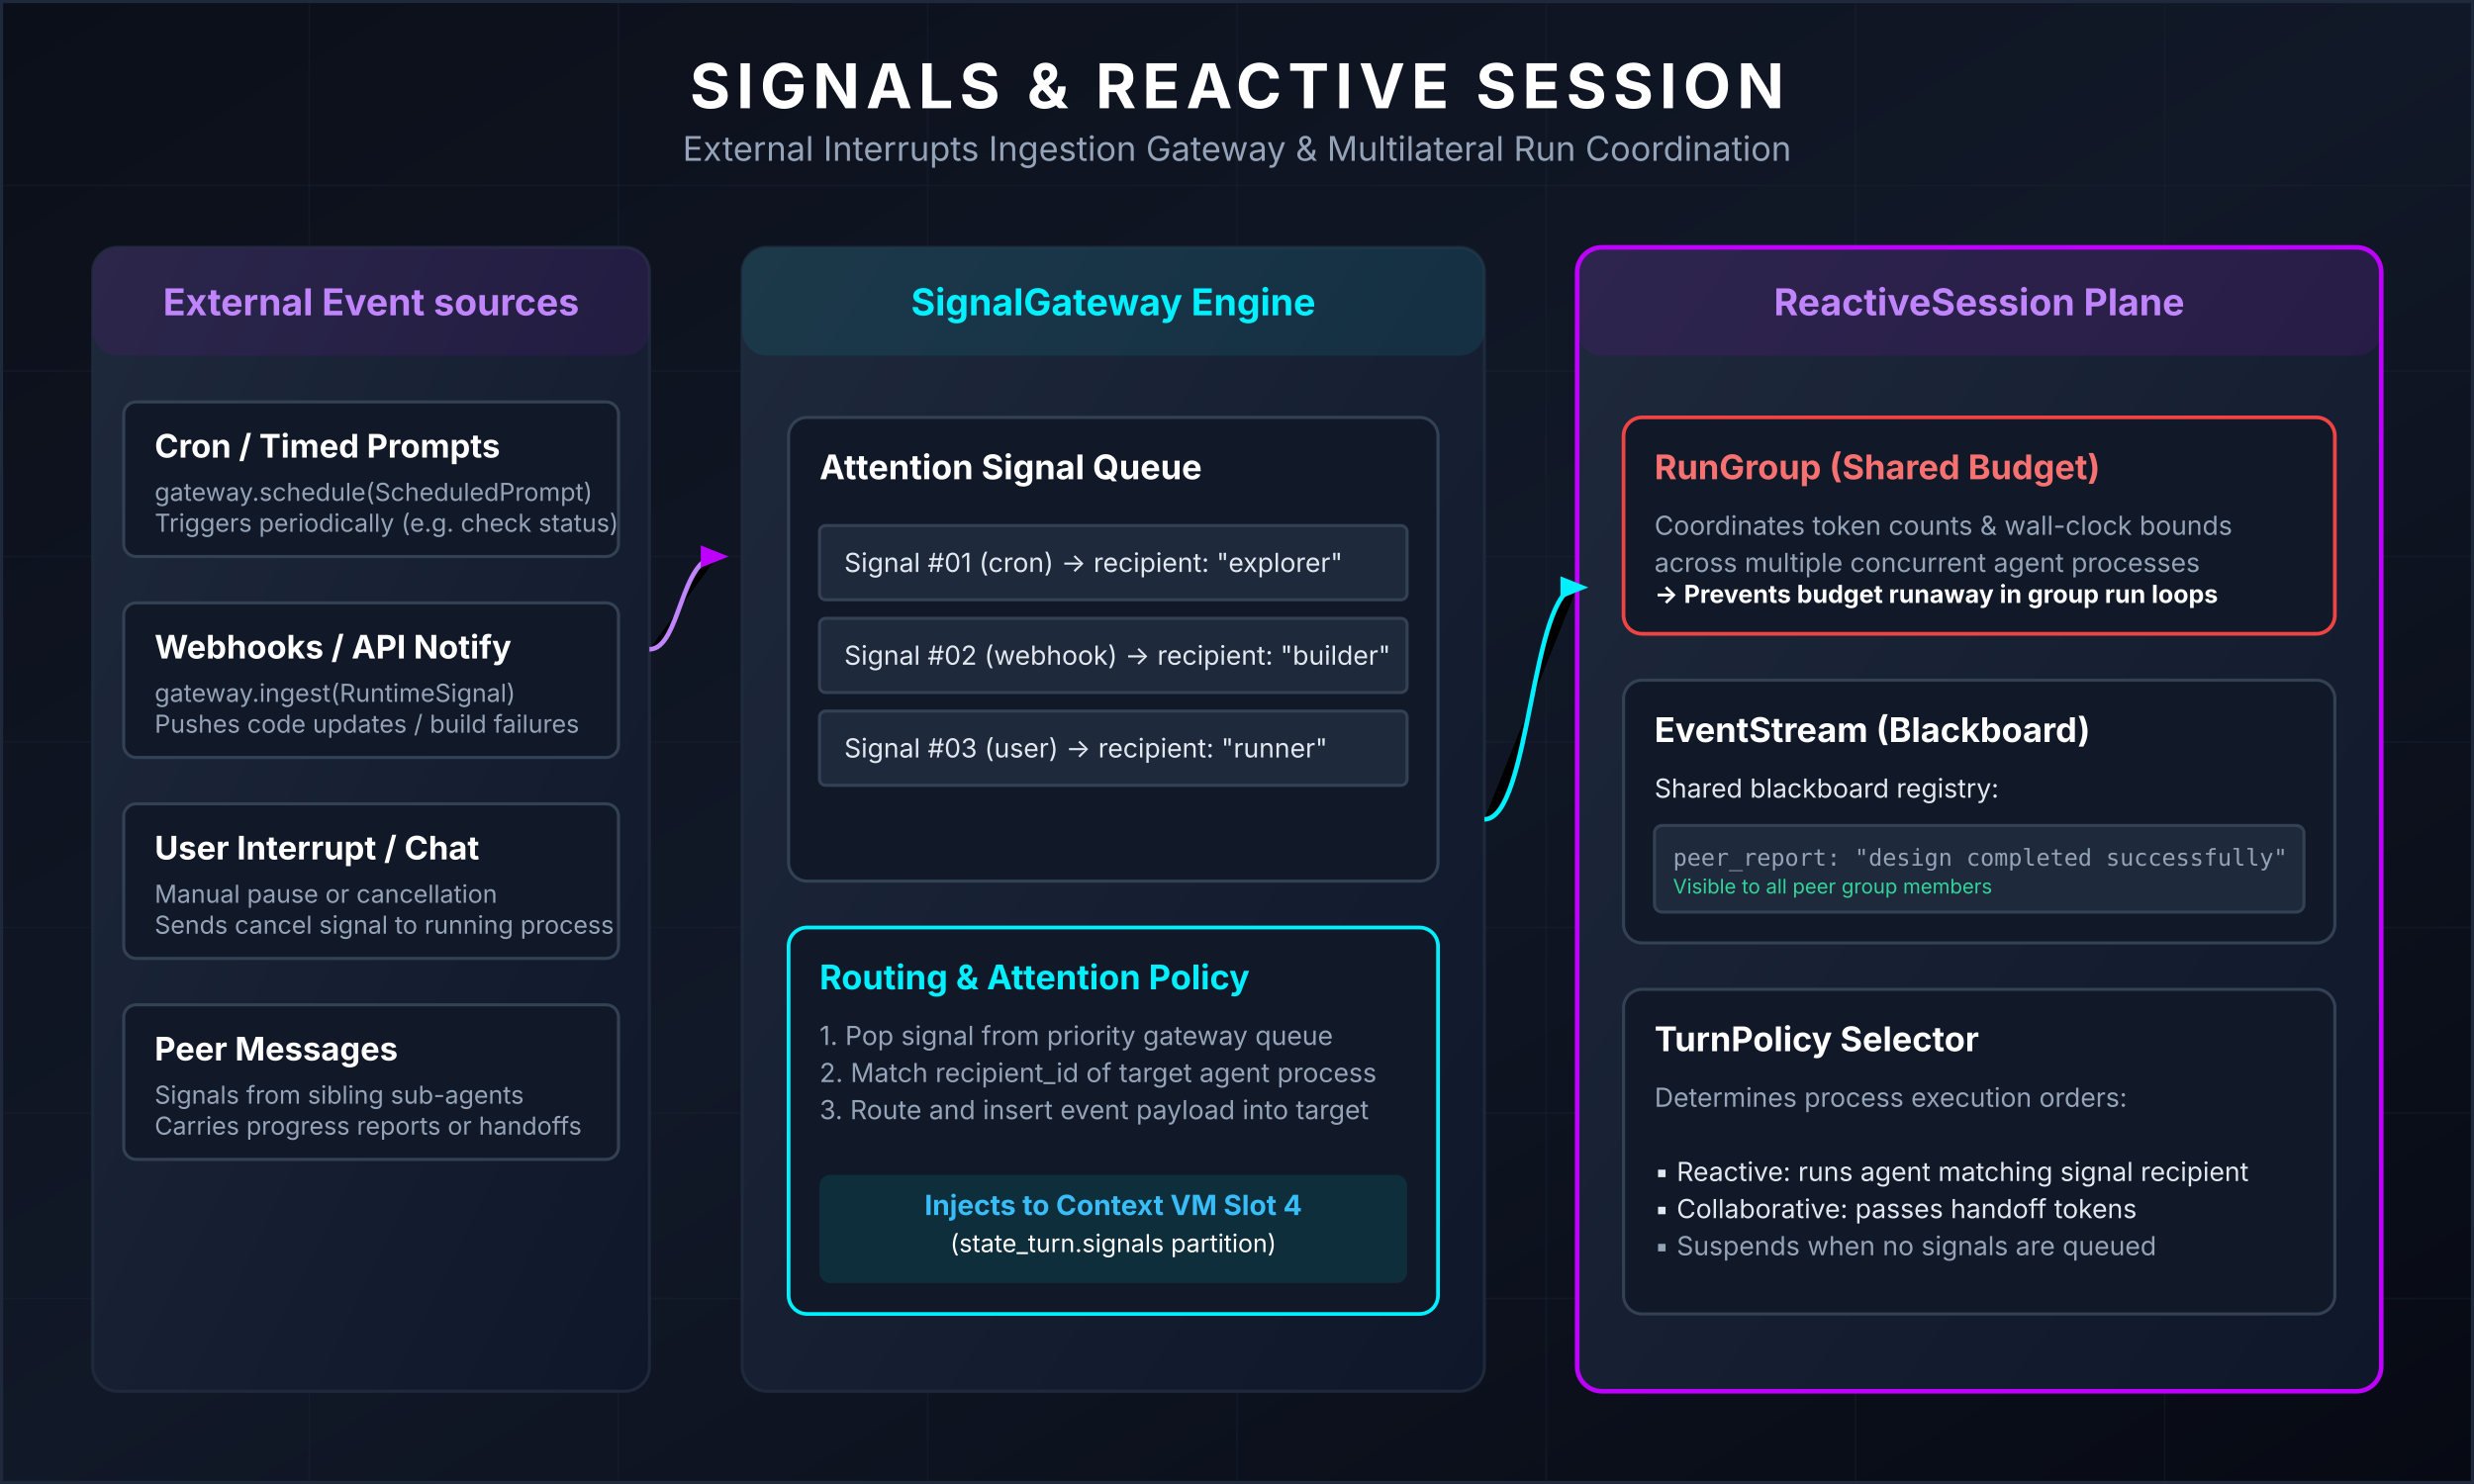
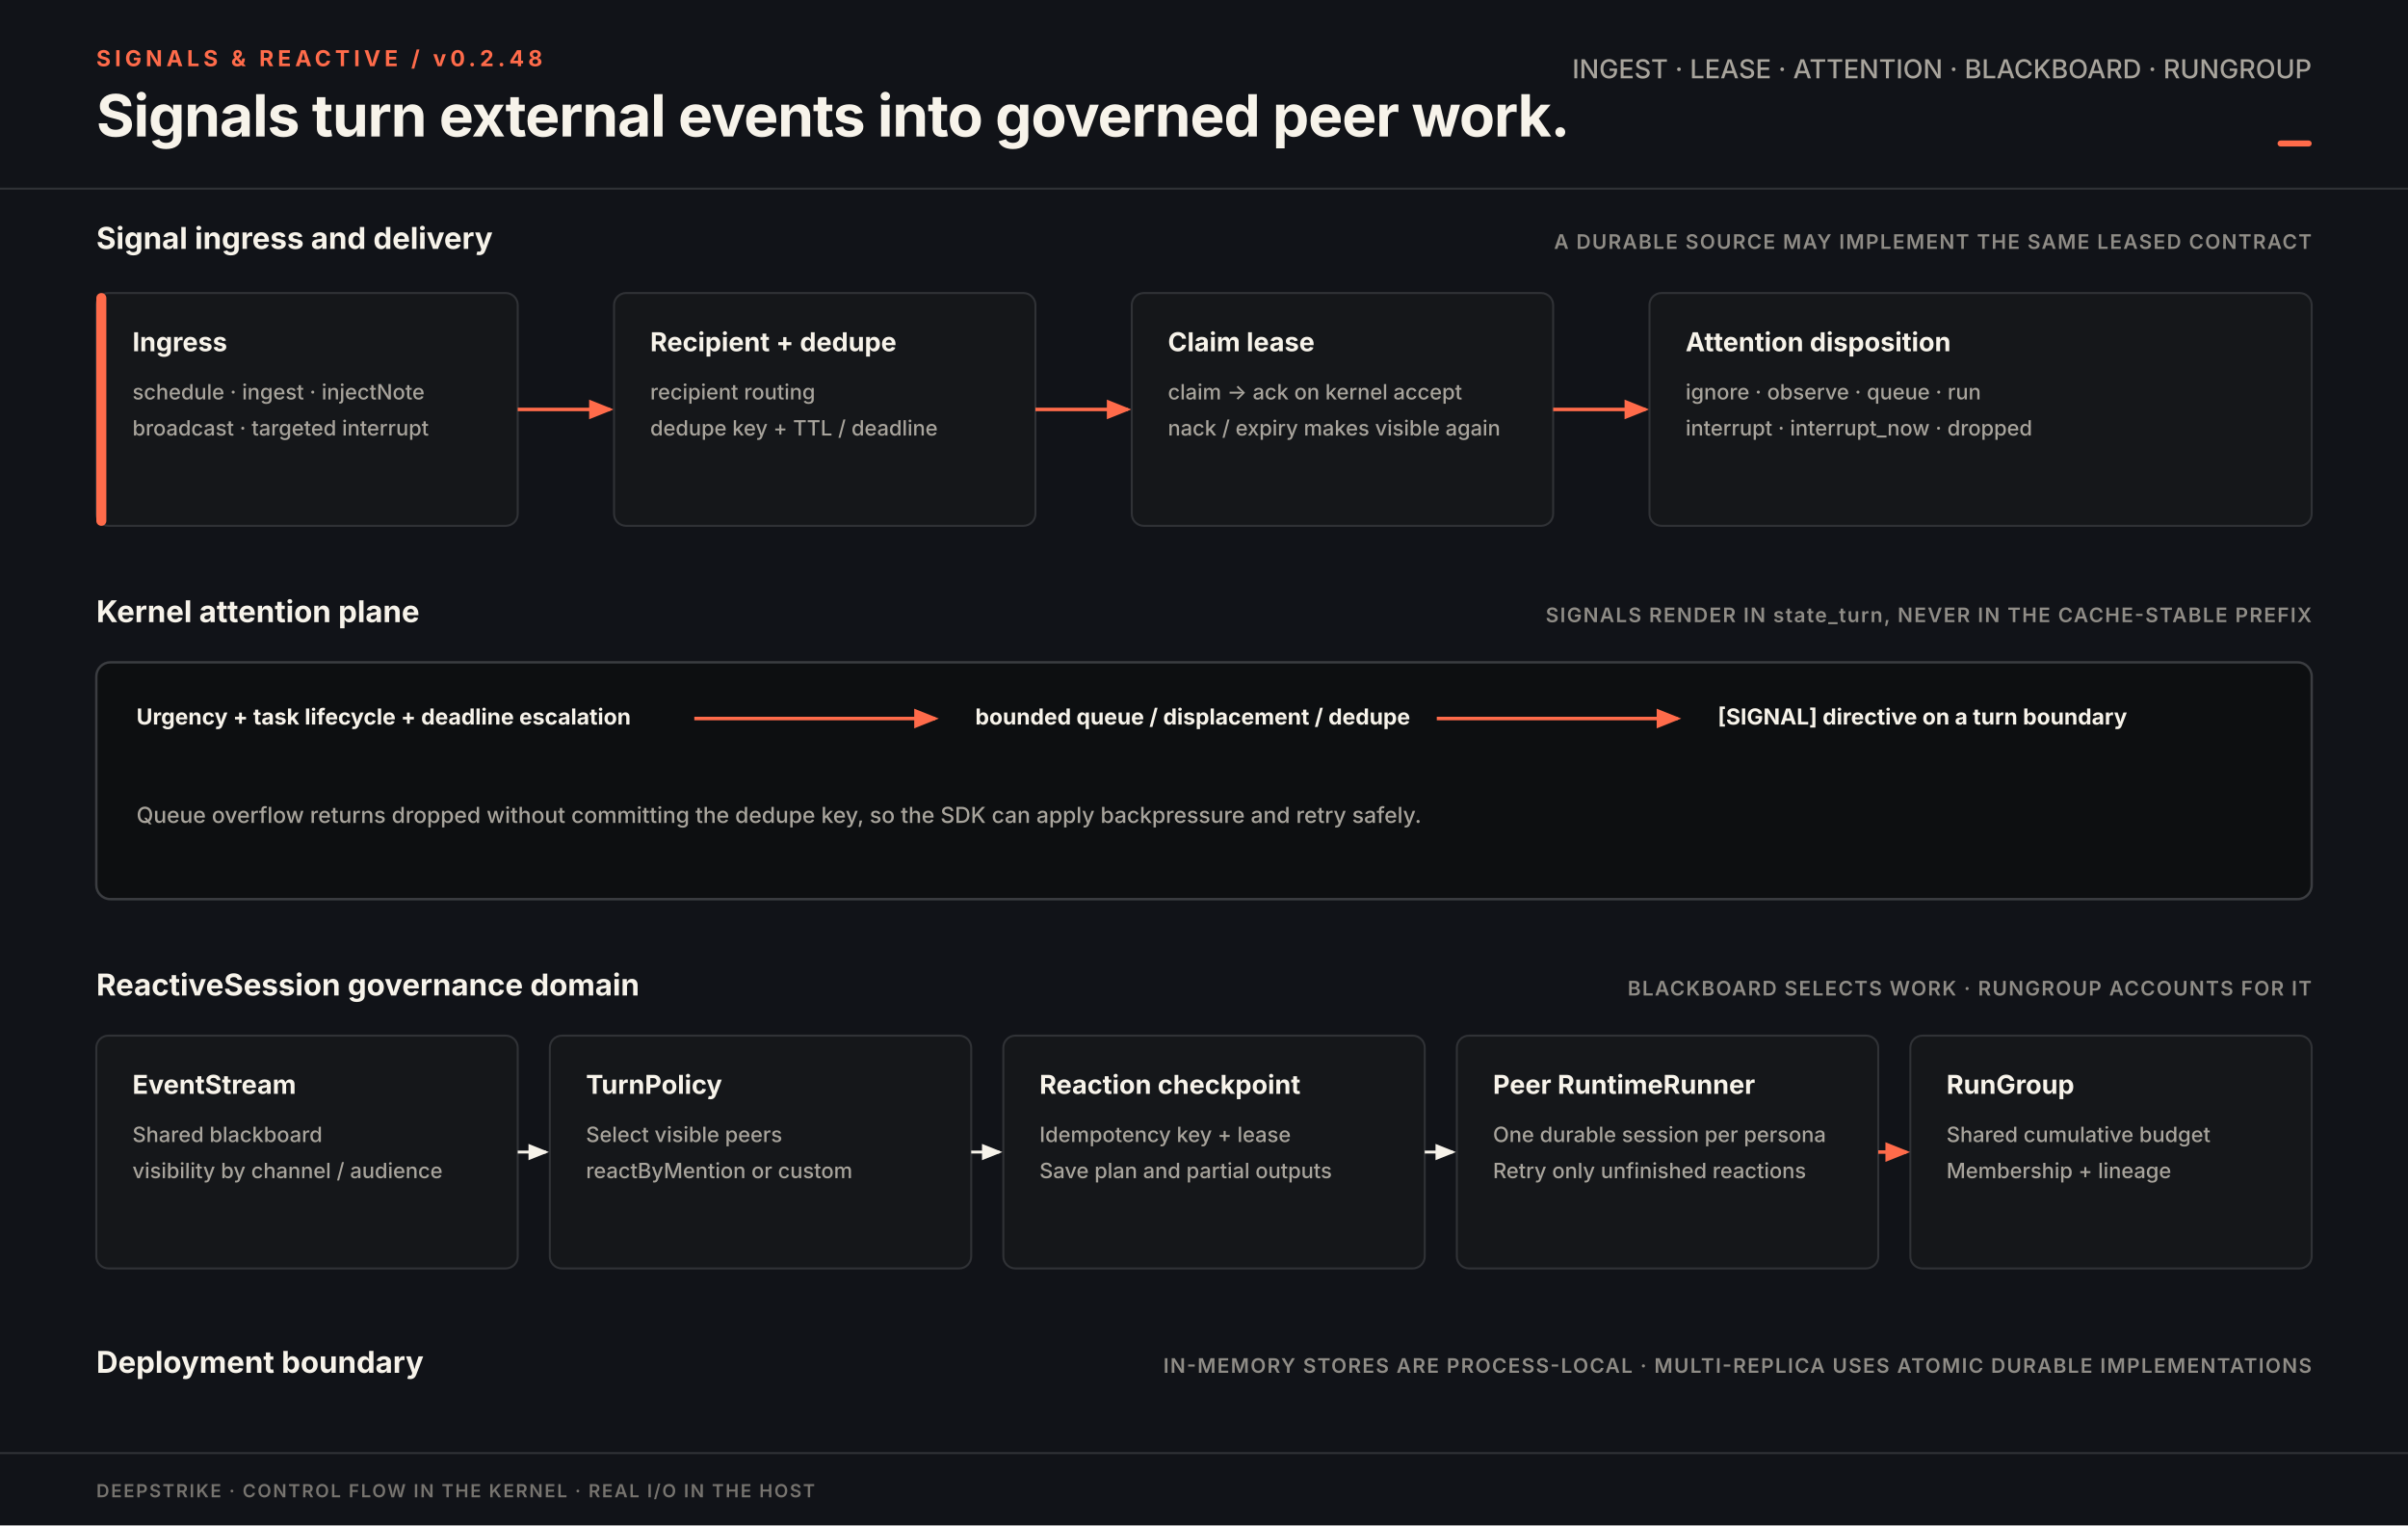
- <svg xmlns="http://www.w3.org/2000/svg" viewBox="0 0 800 480" width="100%" height="100%" style="background-color: #0b0f19; font-family: system-ui, -apple-system, sans-serif;">
+ <svg xmlns="http://www.w3.org/2000/svg" viewBox="0 0 1200 760" role="img" aria-labelledby="title desc">
  <defs>
-     <linearGradient id="bgGrad" x1="0%" y1="0%" x2="100%" y2="100%">
-       <stop offset="0%" stop-color="#0b0f19" />
-       <stop offset="50%" stop-color="#111827" />
-       <stop offset="100%" stop-color="#070a13" />
-     </linearGradient>
-     <linearGradient id="boxGrad" x1="0%" y1="0%" x2="100%" y2="100%">
-       <stop offset="0%" stop-color="#1e293b" />
-       <stop offset="100%" stop-color="#0f172a" />
-     </linearGradient>
-     <marker id="arrow" viewBox="0 0 10 10" refX="6" refY="5" markerWidth="6" markerHeight="6" orient="auto-start-reverse">
-       <path d="M 0 1 L 10 5 L 0 9 z" fill="#00f0ff" />
+     <marker id="arrow-ivory" viewBox="0 0 10 10" refX="8.5" refY="5" markerWidth="7" markerHeight="7" orient="auto">
+       <path d="M0 1 10 5 0 9Z" fill="#F7F3EA" />
    </marker>
-     <marker id="arrowPurple" viewBox="0 0 10 10" refX="6" refY="5" markerWidth="6" markerHeight="6" orient="auto-start-reverse">
-       <path d="M 0 1 L 10 5 L 0 9 z" fill="#bd00ff" />
+     <marker id="arrow-coral" viewBox="0 0 10 10" refX="8.5" refY="5" markerWidth="7" markerHeight="7" orient="auto">
+       <path d="M0 1 10 5 0 9Z" fill="#FF6B4A" />
    </marker>
+     <style>
+       text { font-family: Inter, ui-sans-serif, system-ui, -apple-system, "Segoe UI", "Noto Sans CJK SC", sans-serif; }
+       .eyebrow { fill:#FF6B4A; font-size:11px; font-weight:700; letter-spacing:2px; }
+       .title { fill:#F7F3EA; font-size:29px; font-weight:700; letter-spacing:-.45px; }
+       .subtitle { fill:#A8A49C; font-size:13px; font-weight:450; }
+       .section-title { fill:#F7F3EA; font-size:15px; font-weight:700; }
+       .section-note { fill:#8F8C86; font-size:10px; font-weight:600; letter-spacing:.65px; }
+       .card-title { fill:#F7F3EA; font-size:13px; font-weight:650; }
+       .card-text { fill:#A8A49C; font-size:10.5px; font-weight:450; }
+       .body { fill:#A8A49C; font-size:11px; font-weight:450; }
+       .label { fill:#F7F3EA; font-size:11px; font-weight:650; }
+       .micro { fill:#8F8C86; font-size:9.5px; font-weight:650; letter-spacing:.55px; }
+       .pill-text { fill:#111318; font-size:9px; font-weight:750; letter-spacing:.5px; }
+       .footer { fill:#77746F; font-size:9px; font-weight:600; letter-spacing:.8px; }
+       .panel { fill:#15171A; stroke:#303236; stroke-width:1; }
+       .panel-strong { fill:#191A1D; stroke:#F7F3EA; stroke-width:1.15; }
+       .kernel { fill:#0D0F11; stroke:#3B3D41; stroke-width:1.2; }
+       .soft { fill:#121316; stroke:#26282C; stroke-width:1; }
+       .accent-fill { fill:#FF6B4A; }
+       .pill.coral { fill:#FF6B4A; }
+       .pill.ivory { fill:#F7F3EA; }
+       .pill.muted { fill:#8F8C86; }
+       .rule { fill:none; stroke:#303236; stroke-width:1; }
+       .rule-coral { fill:none; stroke:#FF6B4A; stroke-width:1.2; }
+       .flow { fill:none; stroke:#F7F3EA; stroke-width:1.45; marker-end:url(#arrow-ivory); }
+       .flow-coral { stroke:#FF6B4A; stroke-width:1.75; marker-end:url(#arrow-coral); }
+       .flow-dash { stroke-dasharray:5 5; }
+     </style>
  </defs>
-   <rect width="800" height="480" fill="url(#bgGrad)" />
-   <rect width="800" height="480" fill="none" stroke="#1e293b" stroke-width="2" />
-   <path d="M 0 60 L 800 60 M 0 120 L 800 120 M 0 180 L 800 180 M 0 240 L 800 240 M 0 300 L 800 300 M 0 360 L 800 360 M 0 420 L 800 420" stroke="#1e293b" stroke-width="0.5" opacity="0.3" />
-   <path d="M 100 0 L 100 480 M 200 0 L 200 480 M 300 0 L 300 480 M 400 0 L 400 480 M 500 0 L 500 480 M 600 0 L 600 480 M 700 0 L 700 480" stroke="#1e293b" stroke-width="0.5" opacity="0.3" />
-   <text x="400" y="35" text-anchor="middle" fill="#ffffff" font-size="20" font-weight="700" letter-spacing="2">SIGNALS &amp; REACTIVE SESSION</text>
-   <text x="400" y="52" text-anchor="middle" fill="#94a3b8" font-size="11">External Interrupts Ingestion Gateway &amp; Multilateral Run Coordination</text>
-   <g transform="translate(30, 80)">
-     <rect width="180" height="370" rx="8" fill="url(#boxGrad)" stroke="#1e293b" />
-     <rect width="180" height="35" rx="8" fill="#bd00ff" opacity="0.08" />
-     <text x="90" y="22" text-anchor="middle" fill="#c084fc" font-size="12" font-weight="bold">External Event sources</text>
-     <g transform="translate(10, 50)">
-       <rect width="160" height="50" rx="4" fill="#111827" stroke="#334155" />
-       <text x="10" y="18" fill="#ffffff" font-size="10.5" font-weight="bold">Cron / Timed Prompts</text>
-       <text x="10" y="32" fill="#94a3b8" font-size="8">gateway.schedule(ScheduledPrompt)</text>
-       <text x="10" y="42" fill="#94a3b8" font-size="8">Triggers periodically (e.g. check status)</text>
-     </g>
-     <g transform="translate(10, 115)">
-       <rect width="160" height="50" rx="4" fill="#111827" stroke="#334155" />
-       <text x="10" y="18" fill="#ffffff" font-size="10.5" font-weight="bold">Webhooks / API Notify</text>
-       <text x="10" y="32" fill="#94a3b8" font-size="8">gateway.ingest(RuntimeSignal)</text>
-       <text x="10" y="42" fill="#94a3b8" font-size="8">Pushes code updates / build failures</text>
-     </g>
-     <g transform="translate(10, 180)">
-       <rect width="160" height="50" rx="4" fill="#111827" stroke="#334155" />
-       <text x="10" y="18" fill="#ffffff" font-size="10.5" font-weight="bold">User Interrupt / Chat</text>
-       <text x="10" y="32" fill="#94a3b8" font-size="8">Manual pause or cancellation</text>
-       <text x="10" y="42" fill="#94a3b8" font-size="8">Sends cancel signal to running process</text>
-     </g>
-     <g transform="translate(10, 245)">
-       <rect width="160" height="50" rx="4" fill="#111827" stroke="#334155" />
-       <text x="10" y="18" fill="#ffffff" font-size="10.5" font-weight="bold">Peer Messages</text>
-       <text x="10" y="32" fill="#94a3b8" font-size="8">Signals from sibling sub-agents</text>
-       <text x="10" y="42" fill="#94a3b8" font-size="8">Carries progress reports or handoffs</text>
-     </g>
+   <rect width="1200" height="760" fill="#111318" />
+   <path d="M0 94H1200M0 724H1200" class="rule" />
+   <text x="48" y="33" class="eyebrow" text-anchor="start">SIGNALS &amp; REACTIVE / v0.2.48</text>
+   <text x="48" y="68" class="title" text-anchor="start">Signals turn external events into governed peer work.</text>
+   <text x="1152" y="39" class="subtitle" text-anchor="end">INGEST · LEASE · ATTENTION · BLACKBOARD · RUNGROUP</text>
+   <rect x="1135" y="70" width="17" height="3" rx="1.5" class="accent-fill" />
+   <text x="48" y="124" class="section-title" text-anchor="start">Signal ingress and delivery</text>
+   <text x="1152" y="124" class="section-note" text-anchor="end">A DURABLE SOURCE MAY IMPLEMENT THE SAME LEASED CONTRACT</text>
+   <g>
+     <rect x="48" y="146" width="210" height="116" rx="6" class="panel" />
+     <rect x="48" y="146" width="5" height="116" rx="2.5" class="accent-fill" />
+     <text x="66" y="175" class="card-title" text-anchor="start">Ingress</text>
+     <text x="66" y="199" class="card-text" text-anchor="start">schedule · ingest · injectNote</text>
+     <text x="66" y="217" class="card-text" text-anchor="start">broadcast · targeted interrupt</text>
  </g>
-   <g transform="translate(240, 80)">
-     <rect width="240" height="370" rx="8" fill="url(#boxGrad)" stroke="#1e293b" />
-     <rect width="240" height="35" rx="8" fill="#00f0ff" opacity="0.08" />
-     <text x="120" y="22" text-anchor="middle" fill="#00f0ff" font-size="12" font-weight="bold">SignalGateway Engine</text>
-     <g transform="translate(15, 55)">
-       <rect width="210" height="150" rx="6" fill="#111827" stroke="#334155" />
-       <text x="10" y="20" fill="#ffffff" font-size="11" font-weight="bold">Attention Signal Queue</text>
-       <g transform="translate(10, 35)">
-         <rect width="190" height="24" rx="2" fill="#1e293b" stroke="#334155" />
-         <text x="8" y="15" fill="#e2e8f0" font-size="8.5">Signal #01 (cron)  → recipient: "explorer"</text>
-       </g>
-       <g transform="translate(10, 65)">
-         <rect width="190" height="24" rx="2" fill="#1e293b" stroke="#334155" />
-         <text x="8" y="15" fill="#e2e8f0" font-size="8.5">Signal #02 (webhook) → recipient: "builder"</text>
-       </g>
-       <g transform="translate(10, 95)">
-         <rect width="190" height="24" rx="2" fill="#1e293b" stroke="#334155" />
-         <text x="8" y="15" fill="#e2e8f0" font-size="8.5">Signal #03 (user)    → recipient: "runner"</text>
-       </g>
-     </g>
-     <g transform="translate(15, 220)">
-       <rect width="210" height="125" rx="6" fill="#111827" stroke="#00f0ff" stroke-width="1.2" />
-       <text x="10" y="20" fill="#00f0ff" font-size="11" font-weight="bold">Routing &amp; Attention Policy</text>
-       <text x="10" y="38" fill="#94a3b8" font-size="8.5">1. Pop signal from priority gateway queue</text>
-       <text x="10" y="50" fill="#94a3b8" font-size="8.5">2. Match recipient_id of target agent process</text>
-       <text x="10" y="62" fill="#94a3b8" font-size="8.5">3. Route and insert event payload into target</text>
-       <rect x="10" y="80" width="190" height="35" rx="3.5" fill="#00f0ff" opacity="0.1" />
-       <text x="105" y="93" text-anchor="middle" fill="#38bdf8" font-size="9" font-weight="bold">Injects to Context VM Slot 4</text>
-       <text x="105" y="105" text-anchor="middle" fill="#ffffff" font-size="8">(state_turn.signals partition)</text>
-     </g>
+   <path d="M258 204H304" class="flow flow-coral" />
+   <g>
+     <rect x="306" y="146" width="210" height="116" rx="6" class="panel" />
+     <text x="324" y="175" class="card-title" text-anchor="start">Recipient + dedupe</text>
+     <text x="324" y="199" class="card-text" text-anchor="start">recipient routing</text>
+     <text x="324" y="217" class="card-text" text-anchor="start">dedupe key + TTL / deadline</text>
  </g>
-   <g transform="translate(510, 80)">
-     <rect width="260" height="370" rx="8" fill="url(#boxGrad)" stroke="#bd00ff" stroke-width="1.5" />
-     <rect width="260" height="35" rx="8" fill="#bd00ff" opacity="0.1" />
-     <text x="130" y="22" text-anchor="middle" fill="#c084fc" font-size="12" font-weight="bold">ReactiveSession Plane</text>
-     <g transform="translate(15, 55)">
-       <rect width="230" height="70" rx="6" fill="#111827" stroke="#ef4444" stroke-width="1.2" />
-       <text x="10" y="20" fill="#f87171" font-size="11" font-weight="bold">RunGroup (Shared Budget)</text>
-       <text x="10" y="38" fill="#94a3b8" font-size="8.5">Coordinates token counts &amp; wall-clock bounds</text>
-       <text x="10" y="50" fill="#94a3b8" font-size="8.5">across multiple concurrent agent processes</text>
-       <text x="10" y="60" fill="#ffffff" font-size="8" font-weight="bold">→ Prevents budget runaway in group run loops</text>
-     </g>
-     <g transform="translate(15, 140)">
-       <rect width="230" height="85" rx="6" fill="#111827" stroke="#334155" />
-       <text x="10" y="20" fill="#ffffff" font-size="11" font-weight="bold">EventStream (Blackboard)</text>
-       <text x="10" y="38" fill="#e2e8f0" font-size="8.5">Shared blackboard registry:</text>
-       <rect x="10" y="47" width="210" height="28" rx="2.5" fill="#1e293b" stroke="#334155" />
-       <text x="16" y="60" fill="#94a3b8" font-size="7.5" font-family="monospace">peer_report: "design completed successfully"</text>
-       <text x="16" y="69" fill="#34d399" font-size="6.5">Visible to all peer group members</text>
-     </g>
-     <g transform="translate(15, 240)">
-       <rect width="230" height="105" rx="6" fill="#111827" stroke="#334155" />
-       <text x="10" y="20" fill="#ffffff" font-size="11" font-weight="bold">TurnPolicy Selector</text>
-       <text x="10" y="38" fill="#94a3b8" font-size="8.5">Determines process execution orders:</text>
-       <g transform="translate(10, 50)">
-         <text x="0" y="12" fill="#e2e8f0" font-size="8.5">▪ Reactive: runs agent matching signal recipient</text>
-         <text x="0" y="24" fill="#e2e8f0" font-size="8.5">▪ Collaborative: passes handoff tokens</text>
-         <text x="0" y="36" fill="#94a3b8" font-size="8.5">▪ Suspends when no signals are queued</text>
-       </g>
-     </g>
+   <path d="M516 204H562" class="flow flow-coral" />
+   <g>
+     <rect x="564" y="146" width="210" height="116" rx="6" class="panel" />
+     <text x="582" y="175" class="card-title" text-anchor="start">Claim lease</text>
+     <text x="582" y="199" class="card-text" text-anchor="start">claim → ack on kernel accept</text>
+     <text x="582" y="217" class="card-text" text-anchor="start">nack / expiry makes visible again</text>
  </g>
-   <path d="M 210,210 C 220,210 220,180 232,180" stroke="#c084fc" stroke-width="1.5" marker-end="url(#arrowPurple)" />
-   <path d="M 480,265 C 495,265 495,190 510,190" stroke="#00f0ff" stroke-width="1.5" marker-end="url(#arrow)" />
+   <path d="M774 204H820" class="flow flow-coral" />
+   <g>
+     <rect x="822" y="146" width="330" height="116" rx="6" class="panel" />
+     <text x="840" y="175" class="card-title" text-anchor="start">Attention disposition</text>
+     <text x="840" y="199" class="card-text" text-anchor="start">ignore · observe · queue · run</text>
+     <text x="840" y="217" class="card-text" text-anchor="start">interrupt · interrupt_now · dropped</text>
+   </g>
+   <text x="48" y="310" class="section-title" text-anchor="start">Kernel attention plane</text>
+   <text x="1152" y="310" class="section-note" text-anchor="end">SIGNALS RENDER IN state_turn, NEVER IN THE CACHE-STABLE PREFIX</text>
+   <rect x="48" y="330" width="1104" height="118" rx="7" class="kernel" />
+   <text x="68" y="361" class="label" text-anchor="start">Urgency + task lifecycle + deadline escalation</text>
+   <path d="M346 358H466" class="flow flow-coral" />
+   <text x="486" y="361" class="label" text-anchor="start">bounded queue / displacement / dedupe</text>
+   <path d="M716 358H836" class="flow flow-coral" />
+   <text x="856" y="361" class="label" text-anchor="start">[SIGNAL] directive on a turn boundary</text>
+   <text x="68" y="410" class="body" text-anchor="start">Queue overflow returns dropped without committing the dedupe key, so the SDK can apply backpressure and retry safely.</text>
+   <text x="48" y="496" class="section-title" text-anchor="start">ReactiveSession governance domain</text>
+   <text x="1152" y="496" class="section-note" text-anchor="end">BLACKBOARD SELECTS WORK · RUNGROUP ACCOUNTS FOR IT</text>
+   <g>
+     <rect x="48" y="516" width="210" height="116" rx="6" class="panel" />
+     <text x="66" y="545" class="card-title" text-anchor="start">EventStream</text>
+     <text x="66" y="569" class="card-text" text-anchor="start">Shared blackboard</text>
+     <text x="66" y="587" class="card-text" text-anchor="start">visibility by channel / audience</text>
+   </g>
+   <g>
+     <rect x="274" y="516" width="210" height="116" rx="6" class="panel" />
+     <text x="292" y="545" class="card-title" text-anchor="start">TurnPolicy</text>
+     <text x="292" y="569" class="card-text" text-anchor="start">Select visible peers</text>
+     <text x="292" y="587" class="card-text" text-anchor="start">reactByMention or custom</text>
+   </g>
+   <g>
+     <rect x="500" y="516" width="210" height="116" rx="6" class="panel" />
+     <text x="518" y="545" class="card-title" text-anchor="start">Reaction checkpoint</text>
+     <text x="518" y="569" class="card-text" text-anchor="start">Idempotency key + lease</text>
+     <text x="518" y="587" class="card-text" text-anchor="start">Save plan and partial outputs</text>
+   </g>
+   <g>
+     <rect x="726" y="516" width="210" height="116" rx="6" class="panel" />
+     <text x="744" y="545" class="card-title" text-anchor="start">Peer RuntimeRunner</text>
+     <text x="744" y="569" class="card-text" text-anchor="start">One durable session per persona</text>
+     <text x="744" y="587" class="card-text" text-anchor="start">Retry only unfinished reactions</text>
+   </g>
+   <g>
+     <rect x="952" y="516" width="200" height="116" rx="6" class="panel" />
+     <text x="970" y="545" class="card-title" text-anchor="start">RunGroup</text>
+     <text x="970" y="569" class="card-text" text-anchor="start">Shared cumulative budget</text>
+     <text x="970" y="587" class="card-text" text-anchor="start">Membership + lineage</text>
+   </g>
+   <path d="M258 574H272" class="flow" />
+   <path d="M484 574H498" class="flow" />
+   <path d="M710 574H724" class="flow" />
+   <path d="M936 574H950" class="flow flow-coral" />
+   <text x="48" y="684" class="section-title" text-anchor="start">Deployment boundary</text>
+   <text x="1152" y="684" class="section-note" text-anchor="end">IN-MEMORY STORES ARE PROCESS-LOCAL · MULTI-REPLICA USES ATOMIC DURABLE IMPLEMENTATIONS</text>
+   <text x="48" y="746" class="footer" text-anchor="start">DEEPSTRIKE · CONTROL FLOW IN THE KERNEL · REAL I/O IN THE HOST</text>
</svg>
